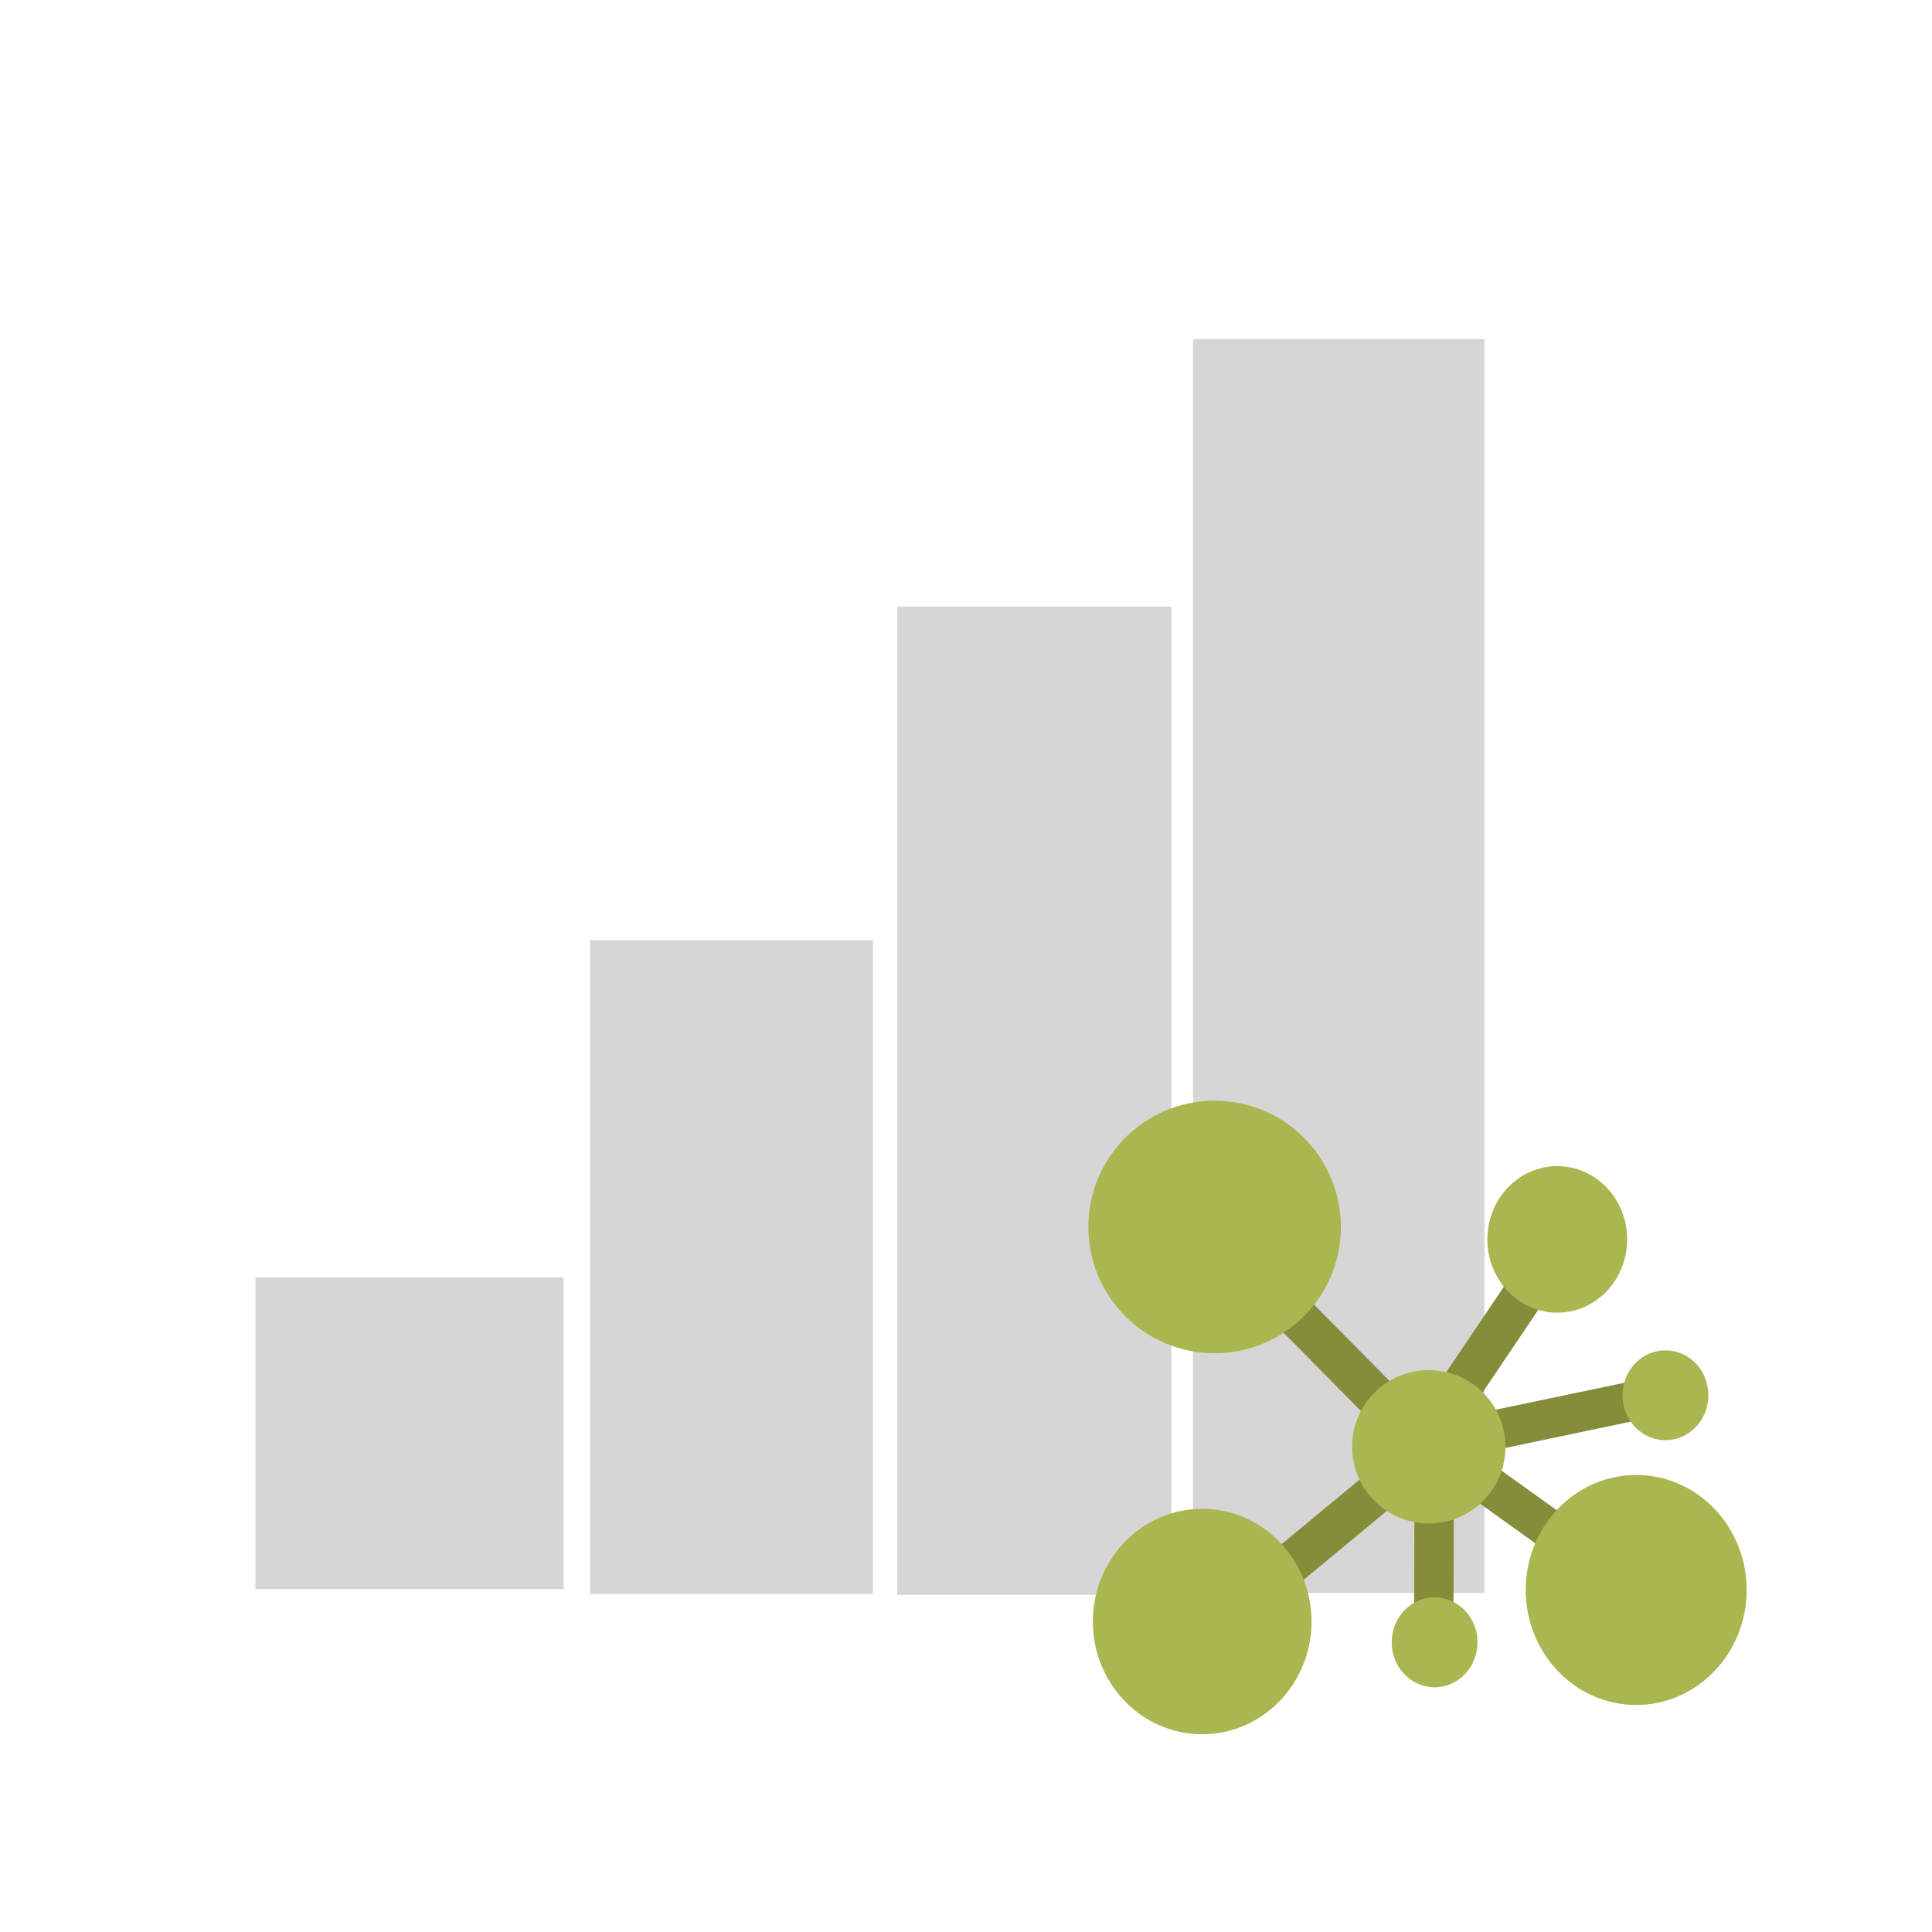
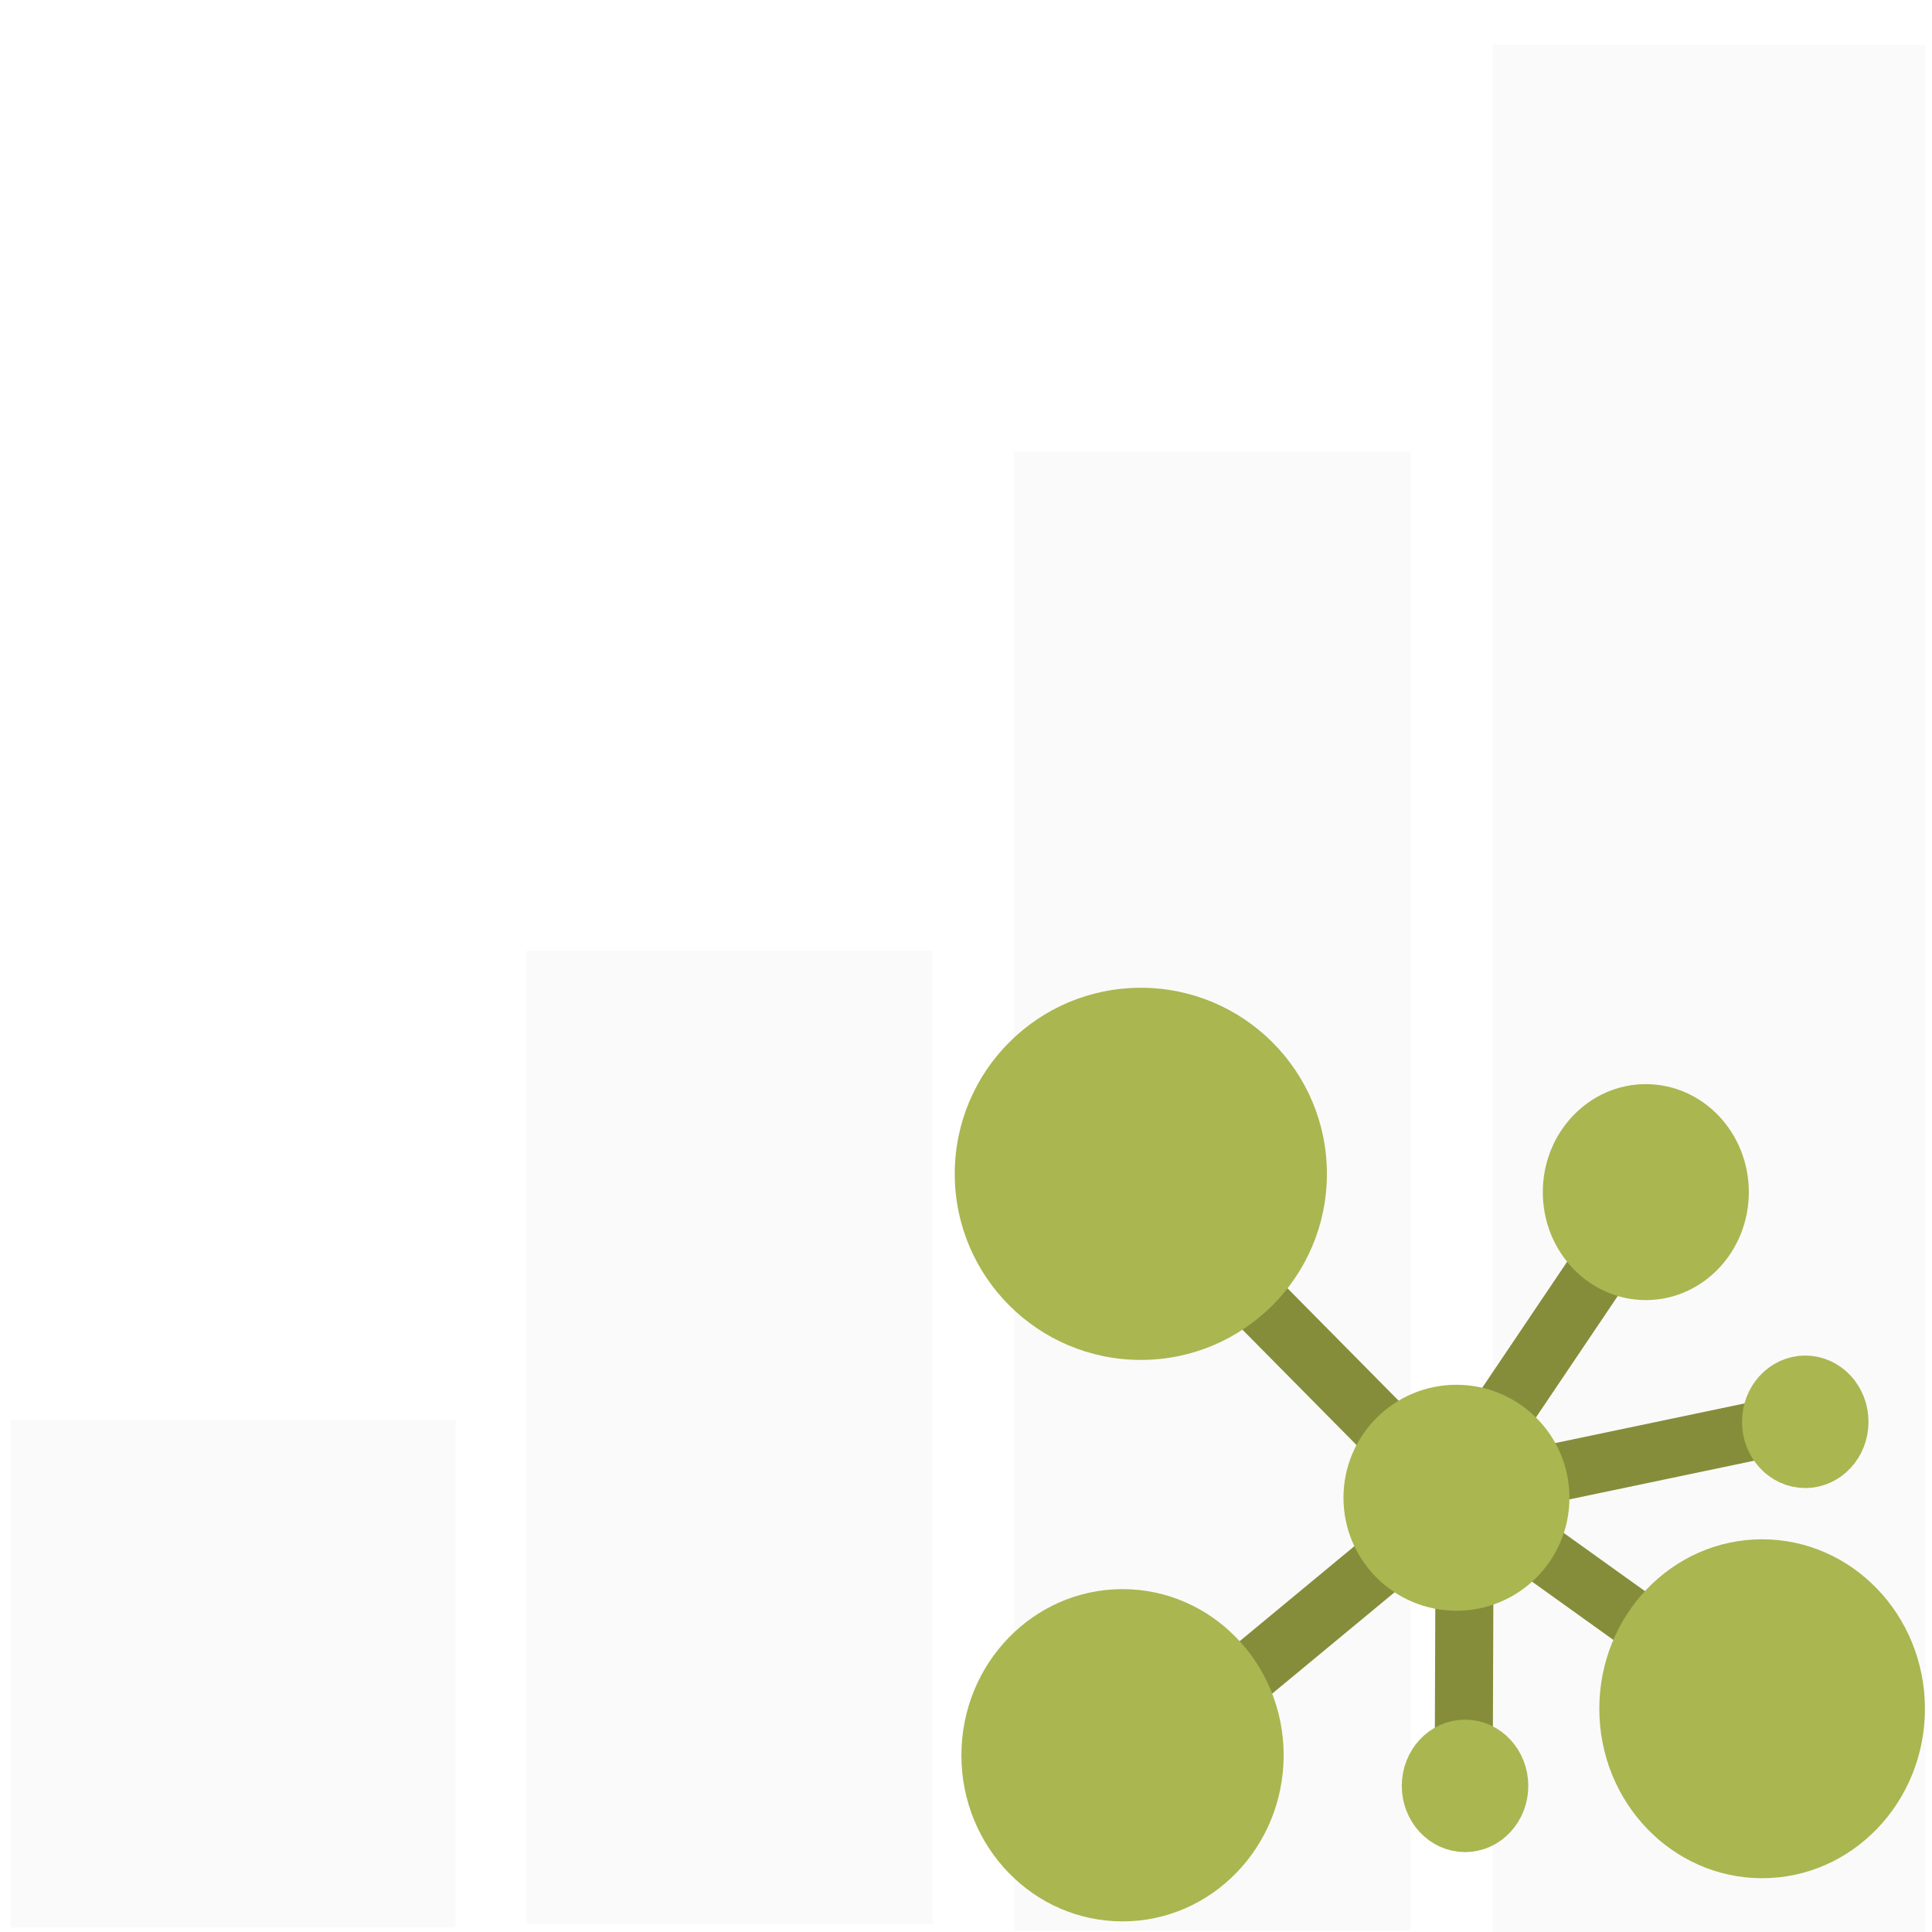
<svg xmlns="http://www.w3.org/2000/svg" width="48" height="48" viewBox="0 0 48 48" version="1.1" id="svg1" xml:space="preserve">
  <defs id="defs1">
    <clipPath id="clip13">
      <path id="path75" d="m 78,448 h 143 v 70 H 78 Z m 0,0" />
    </clipPath>
    <clipPath id="clip14">
      <path id="path76" d="m 214.41,448.453 -10.035,3.066 c -4.867,1.492 -8.316,5.824 -8.676,10.898 l -0.758,6.023 -3.883,-3.797 c -1.703,-1.664 -3.988,-2.594 -6.371,-2.594 h -22.922 c -8.594,-1.066 -11.598,-11.055 -33.172,-11.055 -21.578,0 -22.117,11.055 -22.117,11.055 H 95.418 c -11.059,0 -11.059,11.055 -11.059,11.055 v 5.418 h -2.875 v -15.039 c 0,-0.793 -0.645,-1.434 -1.438,-1.434 -0.793,0 -1.438,0.641 -1.438,1.434 v 41.344 c 0,0.793 0.645,1.438 1.438,1.438 0.793,0 1.438,-0.645 1.438,-1.438 v -15.039 h 2.875 v 5.422 c 0,0 0,11.055 11.059,11.055 4.699,0 9.871,0.078 15.348,0.145 -2.457,0.562 -4.289,2.754 -4.289,5.379 0,3.055 2.473,5.527 5.527,5.527 3.055,0 5.527,-2.473 5.527,-5.527 0,-2.582 -1.773,-4.746 -4.172,-5.352 45.945,0.492 111.168,-0.867 106.824,-55.441 -0.023,-0.285 -0.23,-0.637 -0.527,-1.008 -0.93,-1.145 -2.328,-1.758 -3.762,-1.758 -0.496,0 -0.996,0.07 -1.484,0.223" />
    </clipPath>
    <linearGradient gradientTransform="matrix(141.7769,0,0,141.7159,78.61138,482.7733)" y2="0" x2="1.029" y1="0" x1="-1.68152e-05" gradientUnits="userSpaceOnUse" id="linear1">
      <stop id="stop76" style="stop-color:rgb(70.979%,69.019%,29.411%);stop-opacity:1;" offset="0" />
      <stop id="stop77" style="stop-color:rgb(70.876%,69.012%,29.398%);stop-opacity:1;" offset="0.016" />
      <stop id="stop78" style="stop-color:rgb(70.668%,69%,29.373%);stop-opacity:1;" offset="0.031" />
      <stop id="stop79" style="stop-color:rgb(70.459%,68.987%,29.347%);stop-opacity:1;" offset="0.047" />
      <stop id="stop80" style="stop-color:rgb(70.251%,68.974%,29.323%);stop-opacity:1;" offset="0.062" />
      <stop id="stop81" style="stop-color:rgb(70.042%,68.962%,29.297%);stop-opacity:1;" offset="0.078" />
      <stop id="stop82" style="stop-color:rgb(69.835%,68.95%,29.272%);stop-opacity:1;" offset="0.094" />
      <stop id="stop83" style="stop-color:rgb(69.627%,68.936%,29.247%);stop-opacity:1;" offset="0.109" />
      <stop id="stop84" style="stop-color:rgb(69.418%,68.924%,29.222%);stop-opacity:1;" offset="0.125" />
      <stop id="stop85" style="stop-color:rgb(69.211%,68.912%,29.196%);stop-opacity:1;" offset="0.141" />
      <stop id="stop86" style="stop-color:rgb(69.002%,68.9%,29.172%);stop-opacity:1;" offset="0.156" />
      <stop id="stop87" style="stop-color:rgb(68.794%,68.886%,29.146%);stop-opacity:1;" offset="0.172" />
      <stop id="stop88" style="stop-color:rgb(68.587%,68.874%,29.12%);stop-opacity:1;" offset="0.188" />
      <stop id="stop89" style="stop-color:rgb(68.378%,68.861%,29.095%);stop-opacity:1;" offset="0.203" />
      <stop id="stop90" style="stop-color:rgb(68.17%,68.848%,29.07%);stop-opacity:1;" offset="0.219" />
      <stop id="stop91" style="stop-color:rgb(67.963%,68.835%,29.045%);stop-opacity:1;" offset="0.234" />
      <stop id="stop92" style="stop-color:rgb(67.754%,68.823%,29.019%);stop-opacity:1;" offset="0.25" />
      <stop id="stop93" style="stop-color:rgb(67.546%,68.811%,28.995%);stop-opacity:1;" offset="0.266" />
      <stop id="stop94" style="stop-color:rgb(67.337%,68.797%,28.969%);stop-opacity:1;" offset="0.281" />
      <stop id="stop95" style="stop-color:rgb(67.13%,68.785%,28.944%);stop-opacity:1;" offset="0.297" />
      <stop id="stop96" style="stop-color:rgb(66.922%,68.773%,28.918%);stop-opacity:1;" offset="0.312" />
      <stop id="stop97" style="stop-color:rgb(66.713%,68.761%,28.894%);stop-opacity:1;" offset="0.328" />
      <stop id="stop98" style="stop-color:rgb(66.505%,68.747%,28.868%);stop-opacity:1;" offset="0.344" />
      <stop id="stop99" style="stop-color:rgb(66.296%,68.735%,28.844%);stop-opacity:1;" offset="0.359" />
      <stop id="stop100" style="stop-color:rgb(66.089%,68.723%,28.818%);stop-opacity:1;" offset="0.375" />
      <stop id="stop101" style="stop-color:rgb(65.881%,68.71%,28.793%);stop-opacity:1;" offset="0.391" />
      <stop id="stop102" style="stop-color:rgb(65.672%,68.697%,28.767%);stop-opacity:1;" offset="0.406" />
      <stop id="stop103" style="stop-color:rgb(65.465%,68.684%,28.741%);stop-opacity:1;" offset="0.422" />
      <stop id="stop104" style="stop-color:rgb(65.256%,68.672%,28.717%);stop-opacity:1;" offset="0.438" />
      <stop id="stop105" style="stop-color:rgb(65.048%,68.658%,28.691%);stop-opacity:1;" offset="0.453" />
      <stop id="stop106" style="stop-color:rgb(64.841%,68.646%,28.667%);stop-opacity:1;" offset="0.469" />
      <stop id="stop107" style="stop-color:rgb(64.632%,68.634%,28.641%);stop-opacity:1;" offset="0.484" />
      <stop id="stop108" style="stop-color:rgb(64.424%,68.622%,28.616%);stop-opacity:1;" offset="0.5" />
      <stop id="stop109" style="stop-color:rgb(64.217%,68.608%,28.59%);stop-opacity:1;" offset="0.516" />
      <stop id="stop110" style="stop-color:rgb(64.008%,68.596%,28.566%);stop-opacity:1;" offset="0.531" />
      <stop id="stop111" style="stop-color:rgb(63.8%,68.584%,28.54%);stop-opacity:1;" offset="0.547" />
      <stop id="stop112" style="stop-color:rgb(63.591%,68.571%,28.516%);stop-opacity:1;" offset="0.562" />
      <stop id="stop113" style="stop-color:rgb(63.383%,68.558%,28.49%);stop-opacity:1;" offset="0.578" />
      <stop id="stop114" style="stop-color:rgb(63.176%,68.546%,28.465%);stop-opacity:1;" offset="0.594" />
      <stop id="stop115" style="stop-color:rgb(62.967%,68.533%,28.439%);stop-opacity:1;" offset="0.609" />
      <stop id="stop116" style="stop-color:rgb(62.759%,68.521%,28.415%);stop-opacity:1;" offset="0.625" />
      <stop id="stop117" style="stop-color:rgb(62.55%,68.507%,28.389%);stop-opacity:1;" offset="0.641" />
      <stop id="stop118" style="stop-color:rgb(62.343%,68.495%,28.363%);stop-opacity:1;" offset="0.656" />
      <stop id="stop119" style="stop-color:rgb(62.135%,68.483%,28.339%);stop-opacity:1;" offset="0.672" />
      <stop id="stop120" style="stop-color:rgb(61.926%,68.469%,28.313%);stop-opacity:1;" offset="0.688" />
      <stop id="stop121" style="stop-color:rgb(61.719%,68.457%,28.288%);stop-opacity:1;" offset="0.703" />
      <stop id="stop122" style="stop-color:rgb(61.51%,68.445%,28.262%);stop-opacity:1;" offset="0.719" />
      <stop id="stop123" style="stop-color:rgb(61.302%,68.433%,28.238%);stop-opacity:1;" offset="0.734" />
      <stop id="stop124" style="stop-color:rgb(61.095%,68.419%,28.212%);stop-opacity:1;" offset="0.75" />
      <stop id="stop125" style="stop-color:rgb(60.886%,68.407%,28.188%);stop-opacity:1;" offset="0.766" />
      <stop id="stop126" style="stop-color:rgb(60.678%,68.394%,28.162%);stop-opacity:1;" offset="0.781" />
      <stop id="stop127" style="stop-color:rgb(60.471%,68.382%,28.137%);stop-opacity:1;" offset="0.797" />
      <stop id="stop128" style="stop-color:rgb(60.262%,68.369%,28.111%);stop-opacity:1;" offset="0.812" />
      <stop id="stop129" style="stop-color:rgb(60.054%,68.356%,28.087%);stop-opacity:1;" offset="0.828" />
      <stop id="stop130" style="stop-color:rgb(59.845%,68.344%,28.061%);stop-opacity:1;" offset="0.844" />
      <stop id="stop131" style="stop-color:rgb(59.637%,68.332%,28.036%);stop-opacity:1;" offset="0.859" />
      <stop id="stop132" style="stop-color:rgb(59.43%,68.318%,28.011%);stop-opacity:1;" offset="0.875" />
      <stop id="stop133" style="stop-color:rgb(59.221%,68.306%,27.985%);stop-opacity:1;" offset="0.891" />
      <stop id="stop134" style="stop-color:rgb(59.013%,68.294%,27.96%);stop-opacity:1;" offset="0.906" />
      <stop id="stop135" style="stop-color:rgb(58.804%,68.282%,27.934%);stop-opacity:1;" offset="0.922" />
      <stop id="stop136" style="stop-color:rgb(58.597%,68.268%,27.91%);stop-opacity:1;" offset="0.938" />
      <stop id="stop137" style="stop-color:rgb(58.389%,68.256%,27.884%);stop-opacity:1;" offset="0.953" />
      <stop id="stop138" style="stop-color:rgb(58.18%,68.243%,27.859%);stop-opacity:1;" offset="0.969" />
      <stop id="stop139" style="stop-color:rgb(58.057%,68.236%,27.844%);stop-opacity:1;" offset="1" />
    </linearGradient>
  </defs>
-   <g id="layer1" transform="translate(3.826084,0.4347839)">
-     <g id="g11" transform="translate(-2)">
-       <rect style="fill:#d6d6d6;fill-opacity:1;stroke:#000000;stroke-width:1.626;stroke-opacity:0" id="rect8" width="7.656" height="7.743" x="4.52" y="31.302" />
-       <rect style="fill:#d6d6d6;fill-opacity:1;stroke:#000000;stroke-width:2.256;stroke-opacity:0" id="rect9" width="7.026" height="16.244" x="12.835" y="22.922" />
-       <rect style="fill:#d6d6d6;fill-opacity:1;stroke:#000000;stroke-width:2.732;stroke-opacity:0" id="rect10" width="6.812" height="24.551" x="20.464" y="14.638" />
-       <rect style="fill:#d6d6d6;fill-opacity:1;stroke:#000000;stroke-width:3.172;stroke-opacity:0" id="rect11" width="7.241" height="31.154" x="27.814" y="7.988" />
+   <g id="layer1">
+     <g id="g11" transform="matrix(1.043648,0,0,1.043648,5.188955,1.963656)">
+       <rect style="fill:#fafafa;fill-opacity:1;stroke:#000000;stroke-width:2.39;stroke-opacity:0" id="rect8" width="10.594" height="12.08" x="-4.72" y="31.923" />
+       <rect style="fill:#fafafa;fill-opacity:1;stroke:#000000;stroke-width:3.161;stroke-opacity:0" id="rect9" width="9.667" height="23.171" x="7.561" y="20.755" />
+       <rect style="fill:#fafafa;fill-opacity:1;stroke:#000000;stroke-width:3.851;stroke-opacity:0" id="rect10" width="9.441" height="35.21" x="19.165" y="8.87" />
+       <rect style="fill:#fafafa;fill-opacity:1;stroke:#000000;stroke-width:4.546;stroke-opacity:0" id="rect11" width="10.298" height="44.977" x="30.568" y="-0.813" />
    </g>
  </g>
-   <g id="layer2">
-     <g id="g12" transform="matrix(0.3658685,0,0,0.3658685,26.43655,26.43655)">
+   <g id="layer2" transform="translate(5.043478,4.956522)">
+     <g id="g12" transform="matrix(0.539176,0,0,0.539176,17.78858,18.24194)">
      <g id="layer1-5" />
      <g id="layer2-3" />
      <g id="layer3" />
      <g id="layer4">
        <g id="g35" transform="matrix(1.581345,0,0,1.581345,-15.40272,-14.49995)">
          <g id="g32" transform="matrix(1.113343,0,0,1.113343,-2.190252,-2.131857)" style="fill:#aab650;fill-opacity:1">
            <path style="fill:#aab650;fill-opacity:1;stroke:#858d3b;stroke-width:1.6;stroke-dasharray:none;stroke-opacity:1" d="M 25.043,25.304 17.478,17.652 C 17.054,17.318 16.494,17.103 16.174,16.783" id="path29" />
            <path style="fill:#aab650;fill-opacity:1;stroke:#858d3b;stroke-width:1.6;stroke-dasharray:none;stroke-opacity:1" d="m 25.42,24.479 -8.288,6.863 c -0.37,0.393 -0.634,0.932 -0.981,1.223" id="path30" />
            <path style="fill:#aab650;fill-opacity:1;stroke:#858d3b;stroke-width:1.6;stroke-dasharray:none;stroke-opacity:1" d="m 30.73,15.639 -6.012,8.924 c -0.244,0.482 -0.345,1.073 -0.596,1.45" id="path31" />
            <path style="fill:#aab650;fill-opacity:1;stroke:#858d3b;stroke-width:1.519;stroke-dasharray:none;stroke-opacity:1" d="m 32.287,30.133 -7.135,-5.112 c -0.373,-0.176 -0.803,-0.149 -1.104,-0.361" id="path32" />
            <path style="fill:#aab650;fill-opacity:1;stroke:#858d3b;stroke-width:1.519;stroke-dasharray:none;stroke-opacity:1" d="m 24.972,32.396 0.031,-8.777 c -0.073,-0.406 -0.344,-0.74 -0.345,-1.108" id="path35" />
            <path style="fill:#aab650;fill-opacity:1;stroke:#858d3b;stroke-width:1.519;stroke-dasharray:none;stroke-opacity:1" d="m 34.322,22.801 -8.591,1.799 c -0.382,0.156 -0.652,0.491 -1.012,0.569" id="path34" />
            <circle style="fill:#aab650;fill-opacity:1" id="path23" cx="16.522" cy="16.435" r="4.87" />
            <ellipse style="fill:#aab650;fill-opacity:1;stroke-width:1.05" id="path24" cx="16.043" cy="31.652" rx="4.217" ry="4.348" />
            <ellipse style="fill:#aab650;fill-opacity:1" id="path25" cx="29.739" cy="16.913" rx="2.696" ry="2.826" />
            <ellipse style="fill:#aab650;fill-opacity:1;stroke-width:1.027" id="path26" cx="32.783" cy="30.435" rx="4.261" ry="4.435" />
            <circle style="fill:#aab650;fill-opacity:1" id="path22" cx="24.435" cy="25.13" r="2.957" transform="translate(0.3478236,-0.2173924)" />
          </g>
          <ellipse style="fill:#aab650;fill-opacity:1;stroke:#aab650;stroke-width:1.6;stroke-dasharray:none;stroke-opacity:1" id="ellipse34" cx="25.652" cy="34" rx="1.043" ry="1.13" />
          <ellipse style="fill:#aab650;fill-opacity:1;stroke:#aab650;stroke-width:1.6;stroke-dasharray:none;stroke-opacity:1" id="path33" cx="35.565" cy="23.391" rx="1.043" ry="1.13" />
        </g>
      </g>
    </g>
  </g>
</svg>
